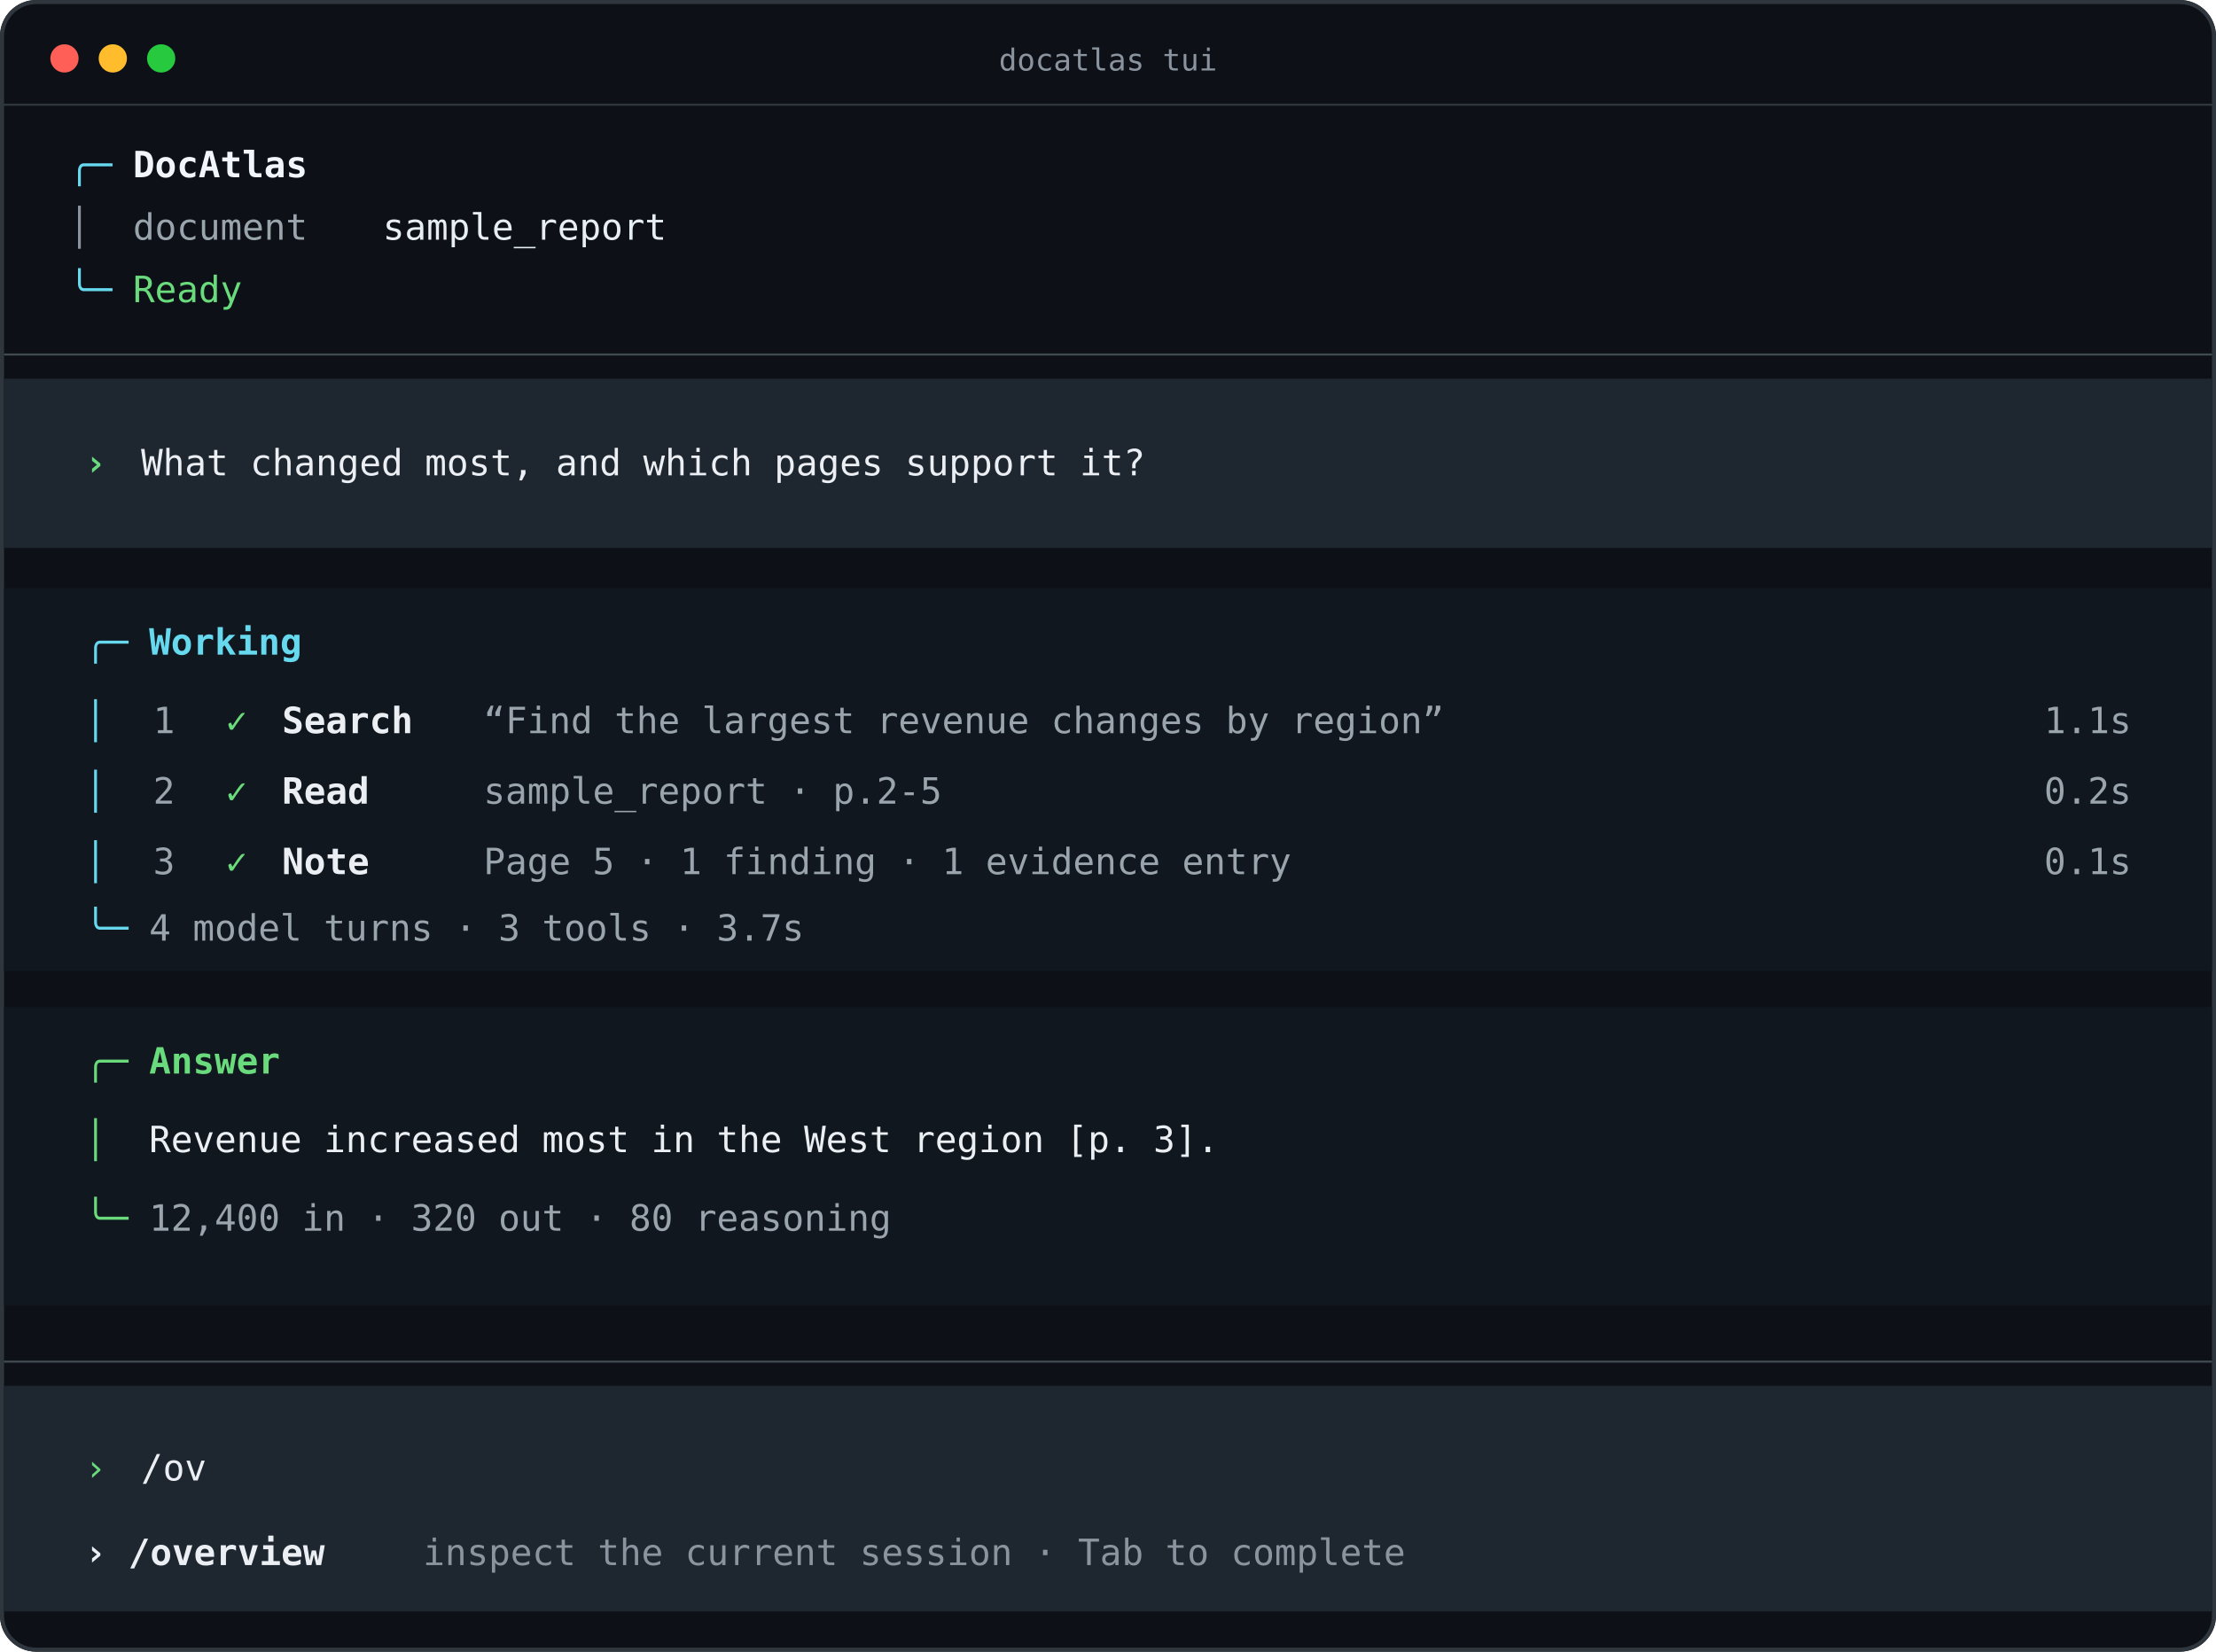
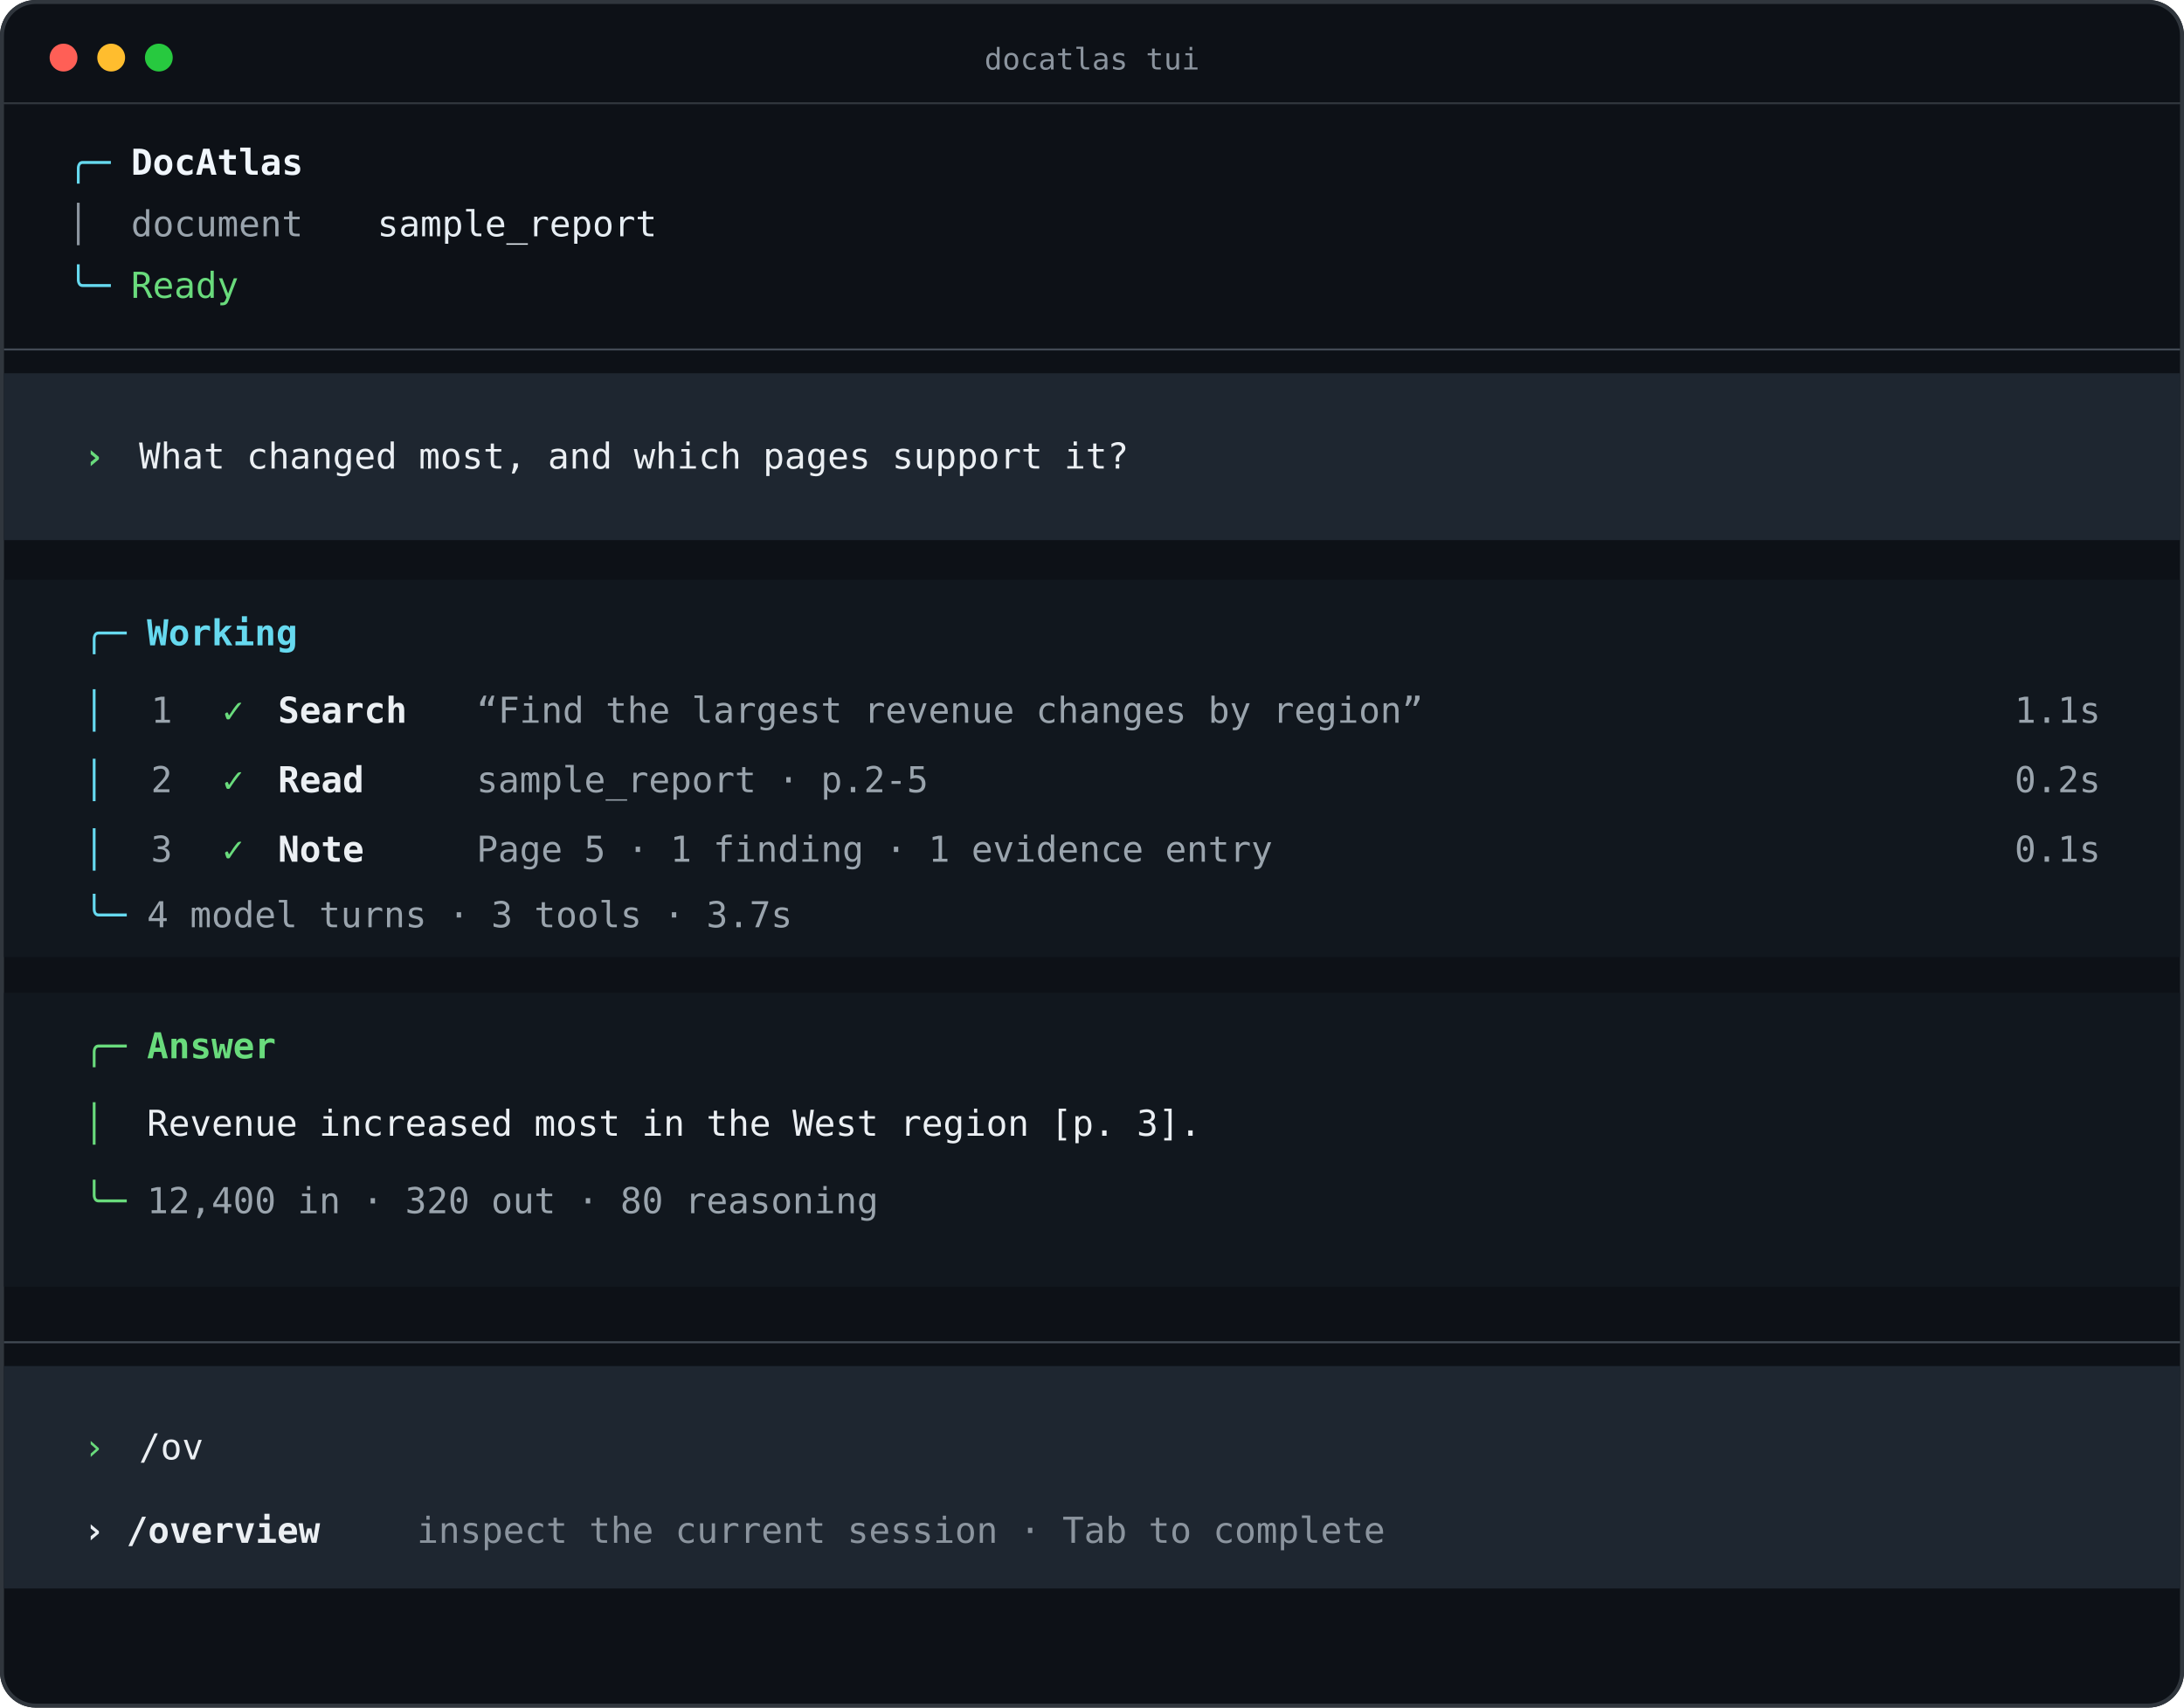
- <svg xmlns="http://www.w3.org/2000/svg" width="1100" height="820" viewBox="0 0 1100 820" role="img" aria-labelledby="title desc">
-   <rect width="1100" height="820" rx="18" fill="#0d1117" />
-   <rect x="1" y="1" width="1098" height="818" rx="17" fill="none" stroke="#30363d" stroke-width="2" />
+ <svg xmlns="http://www.w3.org/2000/svg" width="1100" height="860" viewBox="0 0 1100 860" role="img" aria-labelledby="title desc">
+   <rect width="1100" height="860" rx="18" fill="#0d1117" />
+   <rect x="1" y="1" width="1098" height="858" rx="17" fill="none" stroke="#30363d" stroke-width="2" />
  <circle cx="32" cy="29" r="7" fill="#ff5f56" />
  <circle cx="56" cy="29" r="7" fill="#ffbd2e" />
  <circle cx="80" cy="29" r="7" fill="#27c93f" />
  <text x="550" y="35" text-anchor="middle" fill="#8b949e" font-family="ui-monospace, SFMono-Regular, Consolas, monospace" font-size="15">docatlas tui</text>
  <line x1="0" y1="52" x2="1100" y2="52" stroke="#30363d" />
  <g font-family="ui-monospace, SFMono-Regular, Consolas, monospace" font-size="18">
    <text x="34" y="88" fill="#66d9ef">╭─</text>
    <text x="66" y="88" fill="#f0f6fc" font-weight="700">DocAtlas</text>
    <text x="34" y="119" fill="#8b949e">│</text>
    <text x="66" y="119" fill="#9aa4ad">document</text>
    <text x="190" y="119" fill="#e6edf3">sample_report</text>
    <text x="34" y="150" fill="#66d9ef">╰─</text>
    <text x="66" y="150" fill="#69db7c">Ready</text>
    <line x1="2" y1="176" x2="1098" y2="176" stroke="#59636e" opacity="0.7" />
    <rect x="2" y="188" width="1096" height="84" fill="#1e2630" />
    <text x="42" y="236" fill="#69db7c" font-weight="700">›</text>
    <text x="70" y="236" fill="#ebeff3">What changed most, and which pages support it?</text>
    <rect x="2" y="292" width="1096" height="190" fill="#11171e" />
    <text x="42" y="325" fill="#66d9ef">╭─</text>
    <text x="74" y="325" fill="#66d9ef" font-weight="700">Working</text>
    <text x="42" y="364" fill="#66d9ef">│</text>
    <text x="76" y="364" fill="#9aa4ad">1</text>
    <text x="112" y="364" fill="#69db7c">✓</text>
    <text x="140" y="364" fill="#ebeff3" font-weight="700">Search</text>
    <text x="240" y="364" fill="#9aa4ad">“Find the largest revenue changes by region”</text>
    <text x="1058" y="364" text-anchor="end" fill="#9aa4ad">1.1s</text>
    <text x="42" y="399" fill="#66d9ef">│</text>
    <text x="76" y="399" fill="#9aa4ad">2</text>
    <text x="112" y="399" fill="#69db7c">✓</text>
    <text x="140" y="399" fill="#ebeff3" font-weight="700">Read</text>
    <text x="240" y="399" fill="#9aa4ad">sample_report · p.2-5</text>
    <text x="1058" y="399" text-anchor="end" fill="#9aa4ad">0.2s</text>
    <text x="42" y="434" fill="#66d9ef">│</text>
    <text x="76" y="434" fill="#9aa4ad">3</text>
    <text x="112" y="434" fill="#69db7c">✓</text>
    <text x="140" y="434" fill="#ebeff3" font-weight="700">Note</text>
    <text x="240" y="434" fill="#9aa4ad">Page 5 · 1 finding · 1 evidence entry</text>
    <text x="1058" y="434" text-anchor="end" fill="#9aa4ad">0.1s</text>
    <text x="42" y="467" fill="#66d9ef">╰─</text>
    <text x="74" y="467" fill="#9aa4ad">4 model turns · 3 tools · 3.7s</text>
    <rect x="2" y="500" width="1096" height="148" fill="#11171e" />
    <text x="42" y="533" fill="#69db7c">╭─</text>
    <text x="74" y="533" fill="#69db7c" font-weight="700">Answer</text>
    <text x="42" y="572" fill="#69db7c">│</text>
    <text x="74" y="572" fill="#ebeff3">Revenue increased most in the West region [p. 3].</text>
    <text x="42" y="611" fill="#69db7c">╰─</text>
    <text x="74" y="611" fill="#9aa4ad">12,400 in · 320 out · 80 reasoning</text>
    <line x1="2" y1="676" x2="1098" y2="676" stroke="#59636e" opacity="0.7" />
    <rect x="2" y="688" width="1096" height="112" fill="#1e2630" />
    <text x="42" y="735" fill="#69db7c">›</text>
    <text x="70" y="735" fill="#ebeff3">/ov</text>
    <text x="42" y="777" fill="#ebeff3" font-weight="700">› /overview</text>
    <text x="210" y="777" fill="#8b949e">inspect the current session · Tab to complete</text>
  </g>
</svg>
